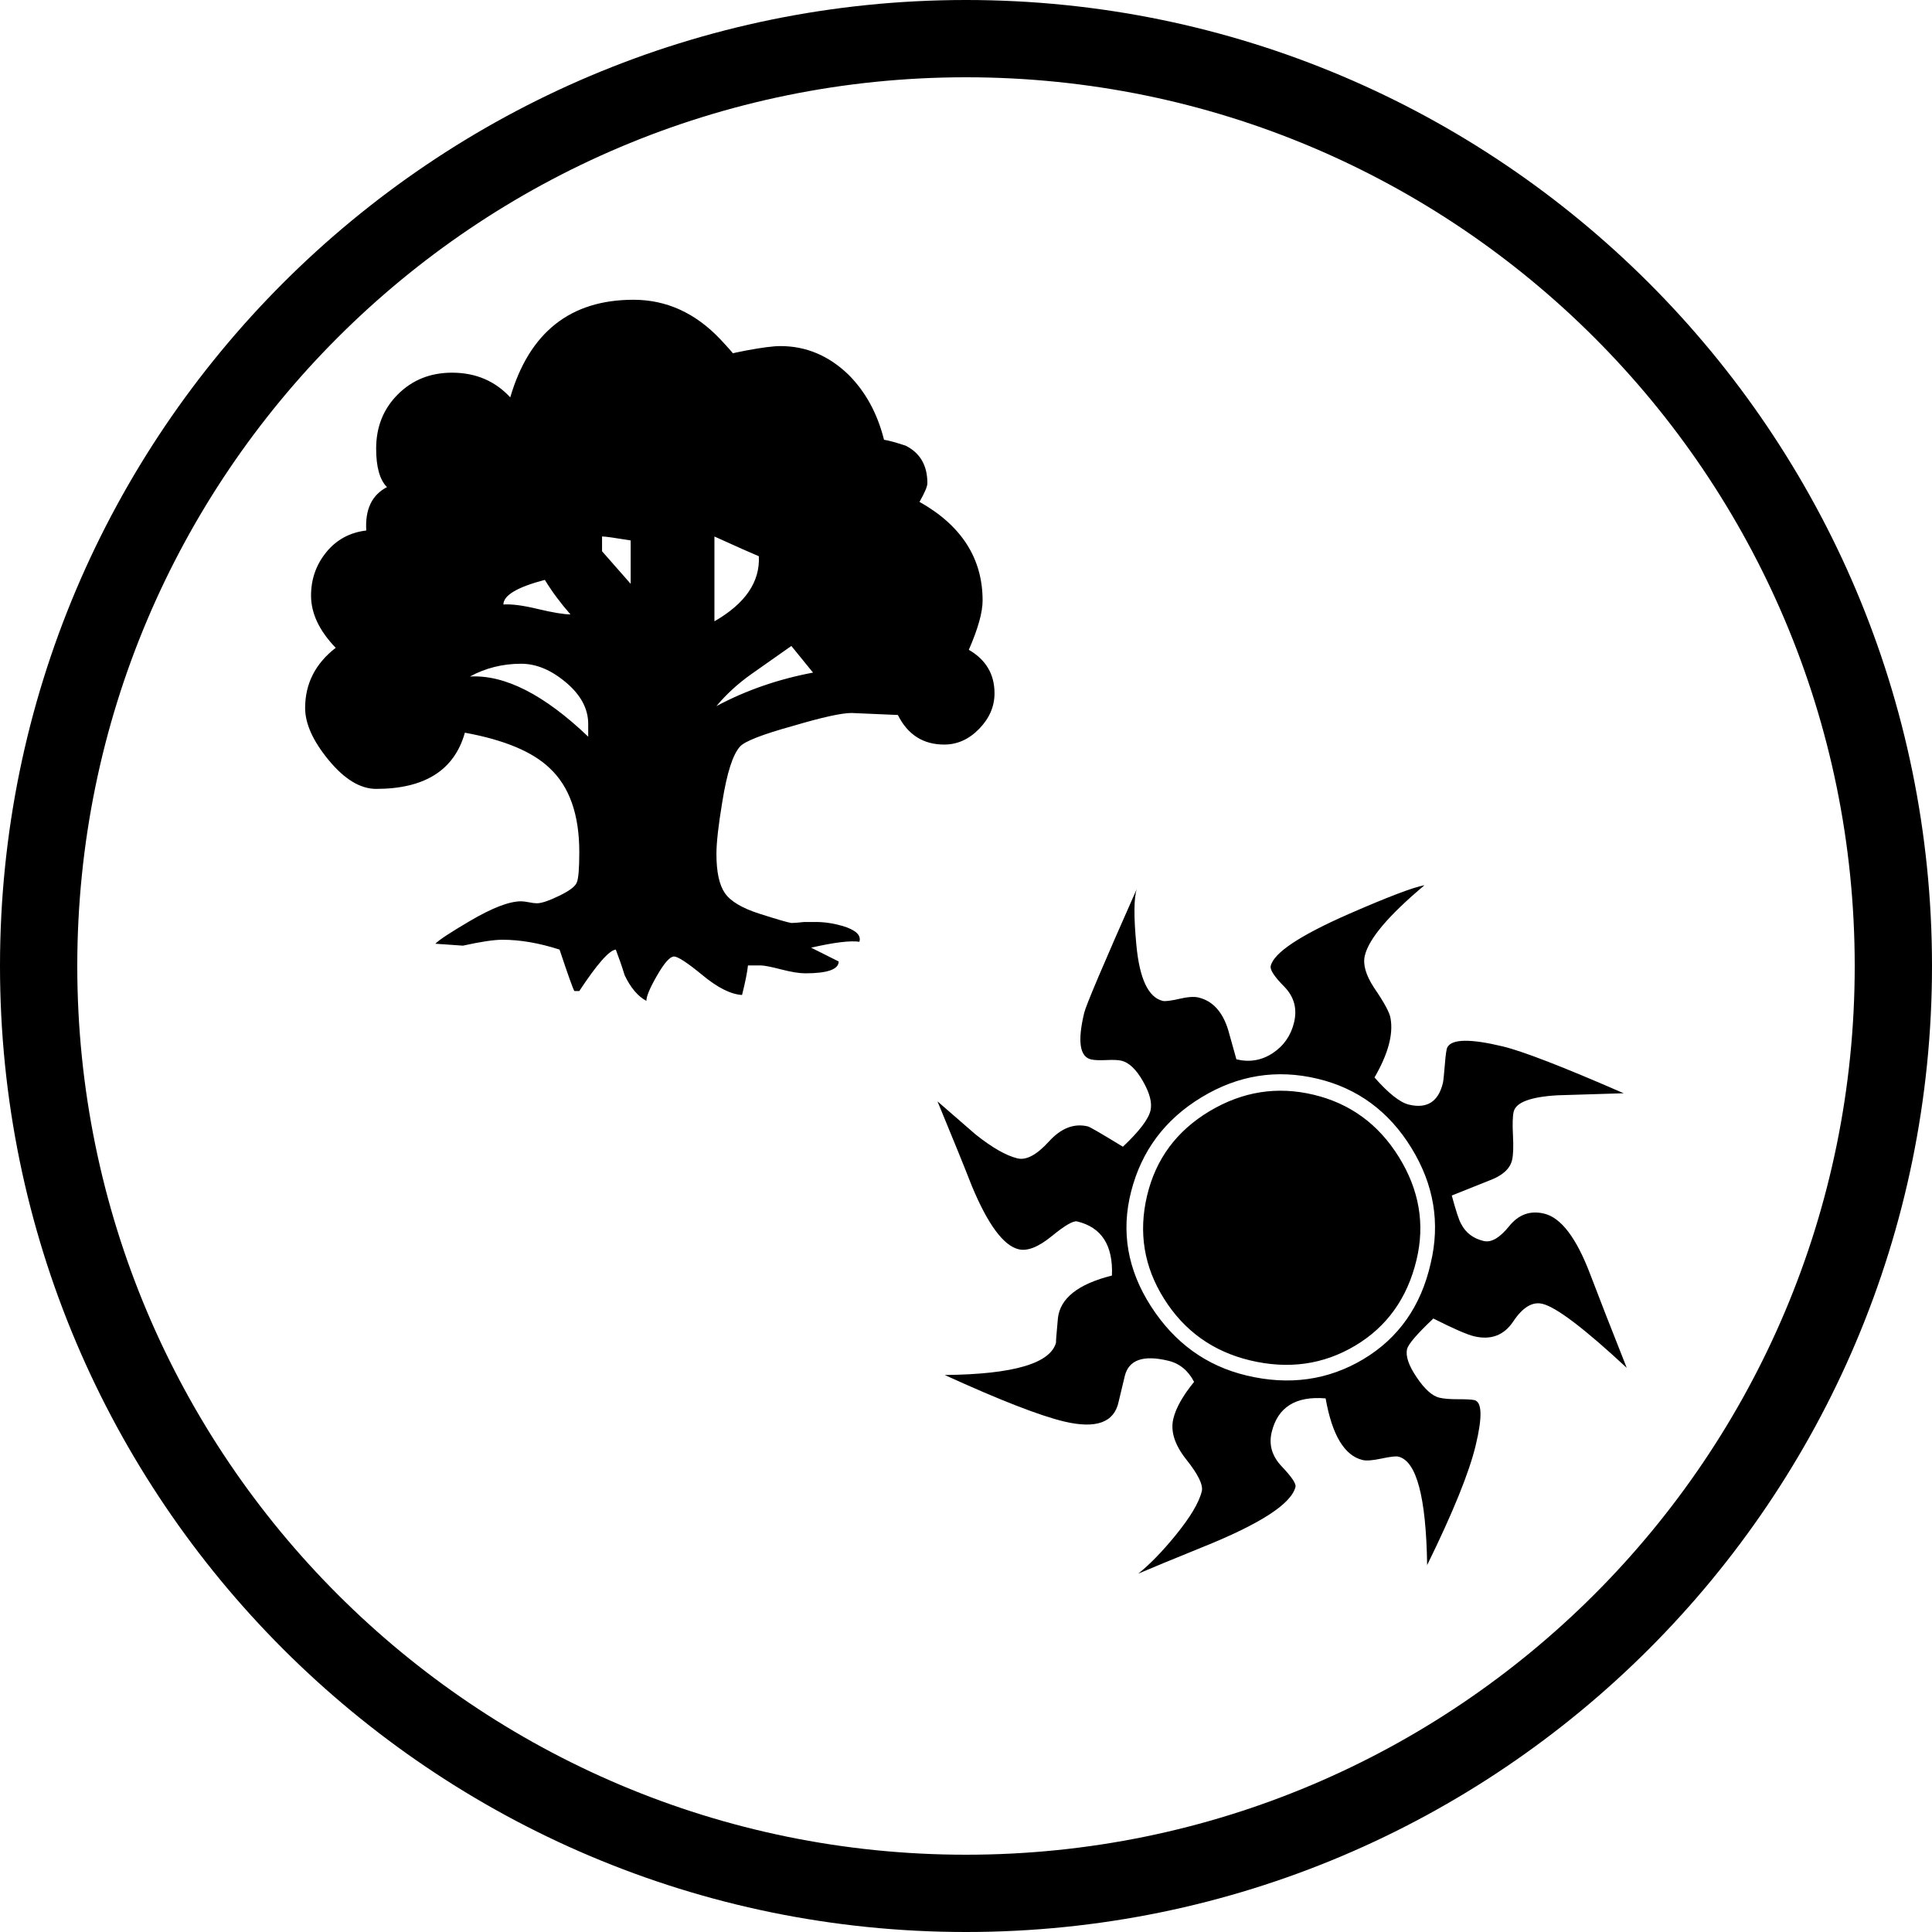
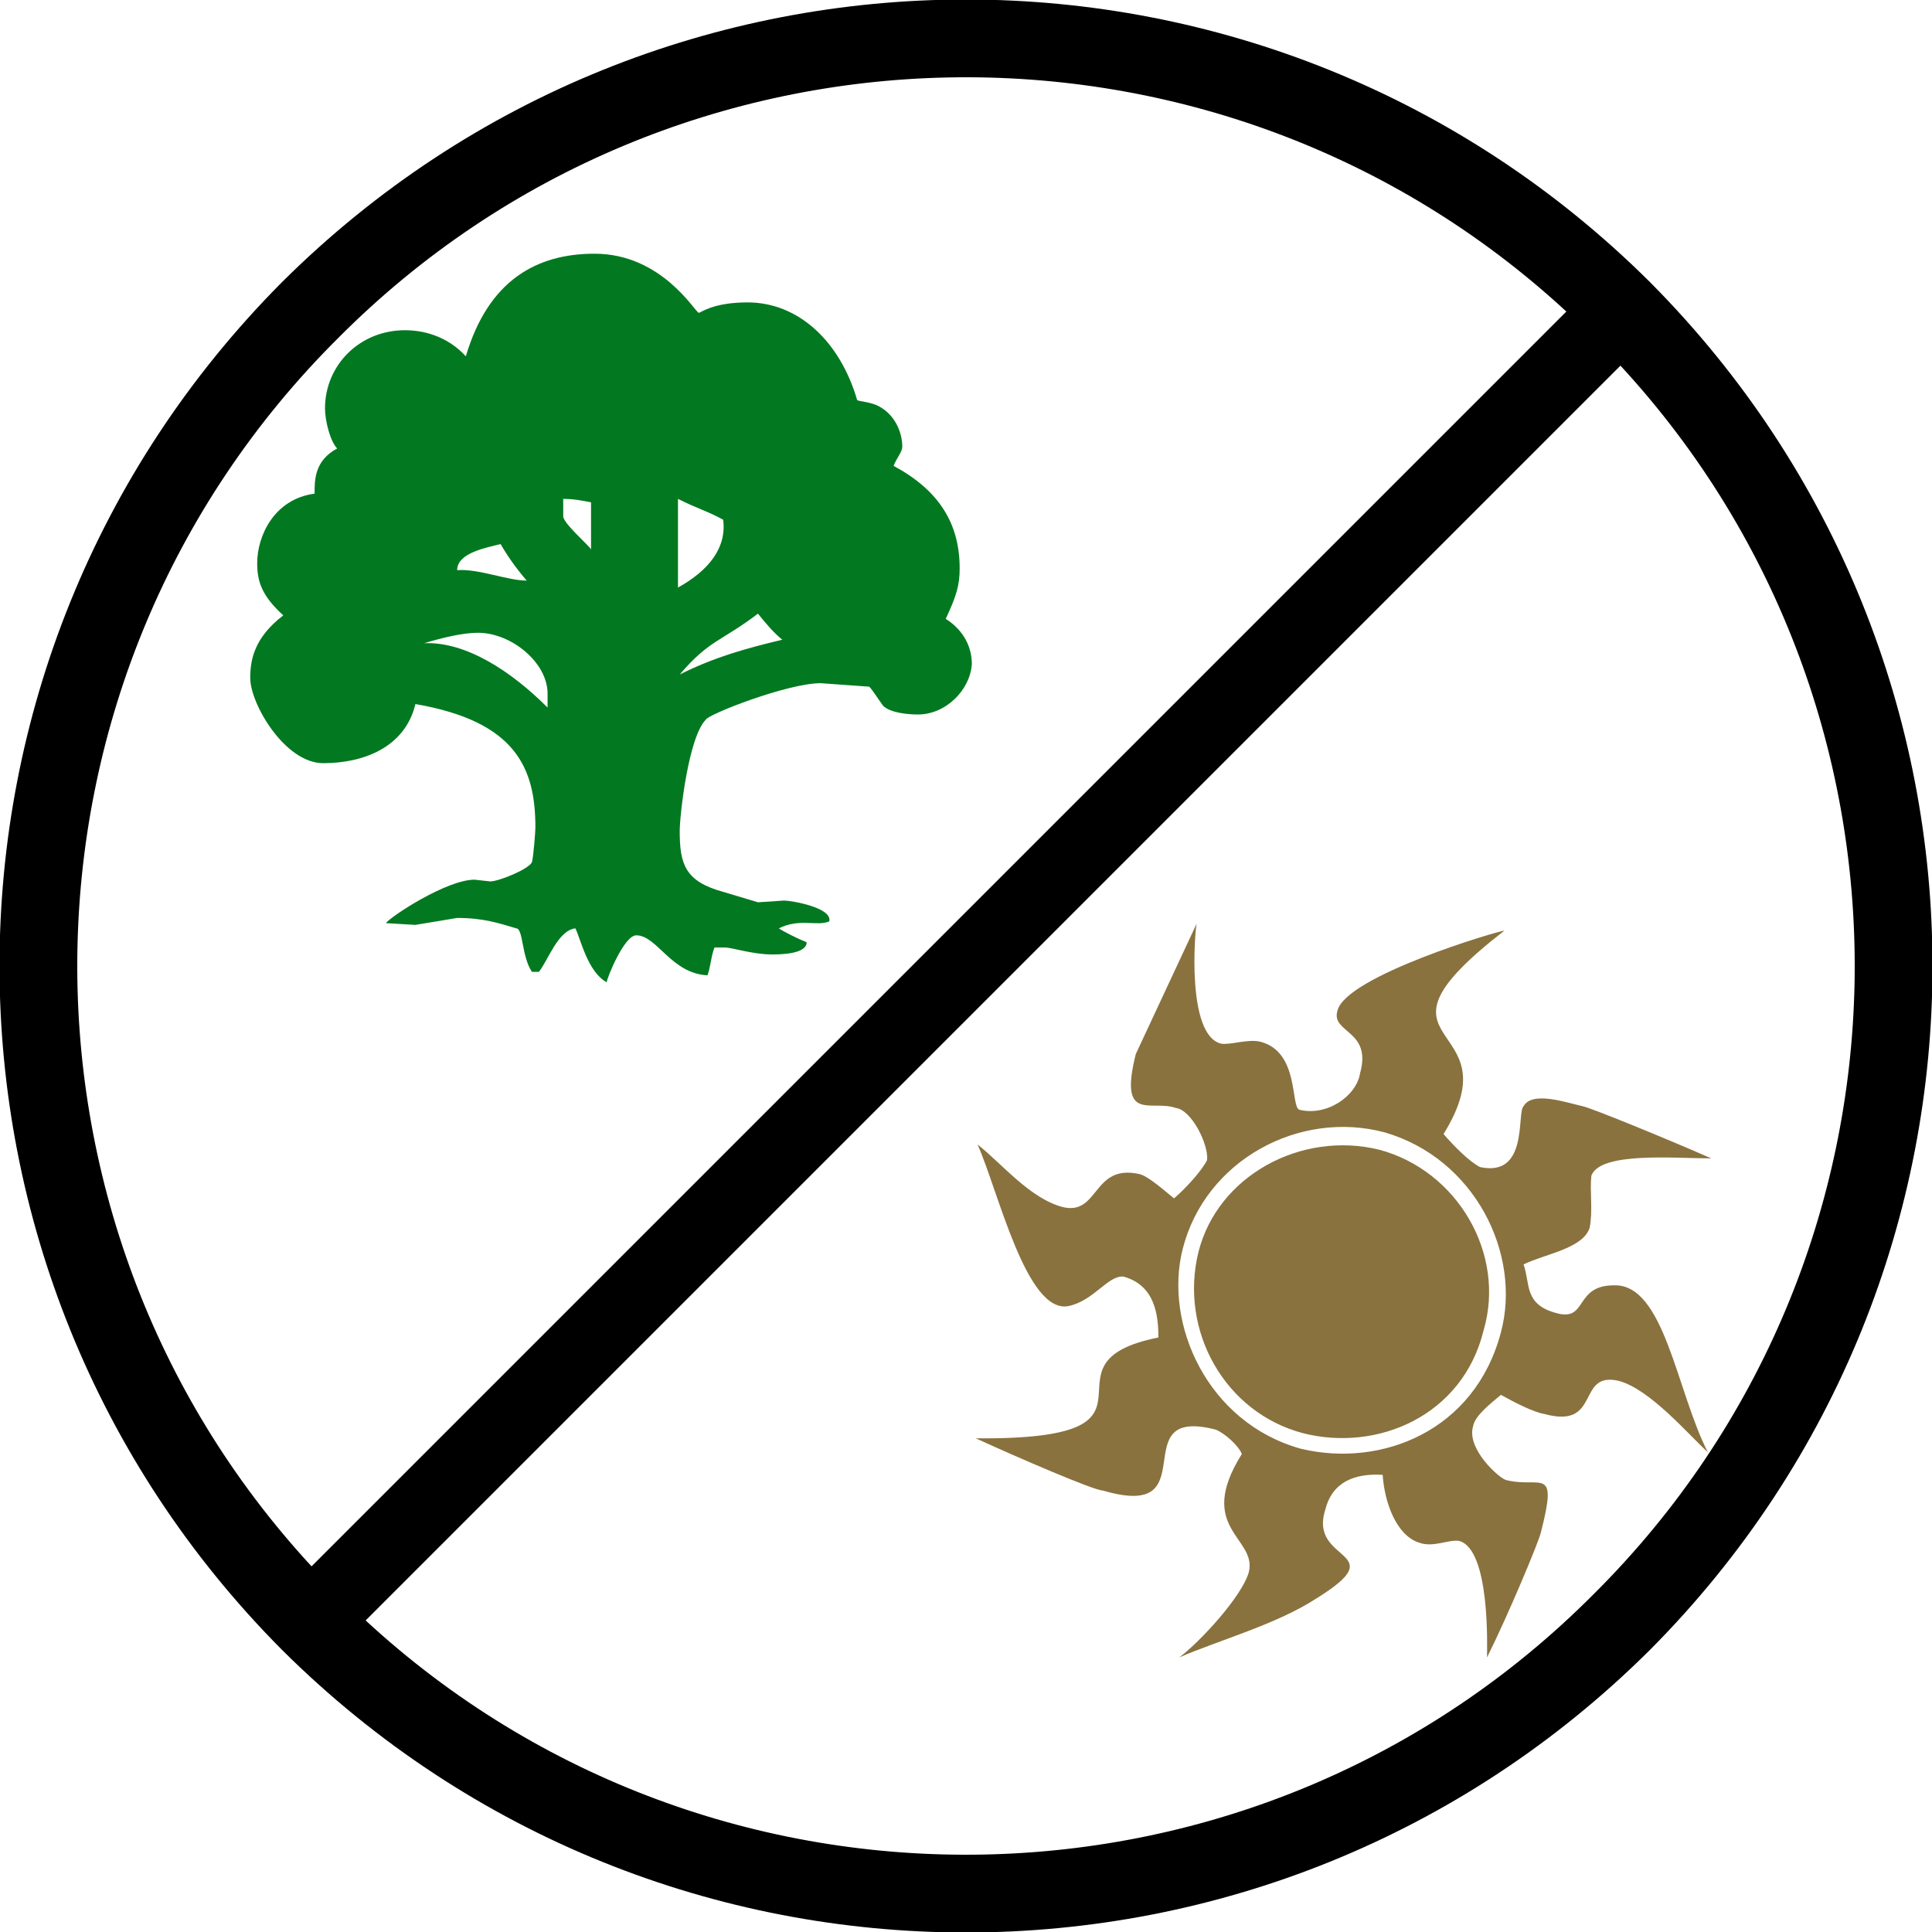
<svg xmlns="http://www.w3.org/2000/svg" version="1.1" viewBox="0 0 100 100">
  <g>
    <g>
-       <path d="M50,100c27.6,0,50-22.4,50-50s-22.4-50-50-50s-50,22.4-50,50s22.4,50,50,50ZM50,96c-25.4,0-46-20.6-46-46s20.6-46,46-46s46,20.6,46,46s-20.6,46-46,46Z" fill="#000000" />
+       <path d="M14.6,85.4c19.6,19.5,51.2,19.5,70.8,0c19.5-19.6,19.5-51.2,0-70.8c-19.6-19.5-51.2-19.5-70.8,0c-19.5,19.6-19.5,51.2,0,70.8ZM81.074,16.126l-64.948,64.948c-16.614-17.992-16.156-46.142,1.374-63.574c17.432-17.53,45.582-17.988,63.574-1.374ZM18.926,83.874l64.948-64.948c16.614,17.992,16.156,46.142-1.374,63.574c-17.432,17.53-45.582,17.988-63.574,1.374Z" />
    </g>
-     <g>
-       <g>
-         <path d="M88 73.111c-2.436-2.264-4.054-3.491-4.848-3.682-.576-.139-1.135.198-1.672 1.004-.537.809-1.291 1.094-2.268.86-.396-.095-1.175-.435-2.334-1.019-.938.886-1.441 1.472-1.511 1.759-.095.399.089.938.551 1.622.46.683.894 1.072 1.301 1.171.257.062.621.091 1.09.089.468-.001.777.016.927.051.443.104.469.971.078 2.596-.37 1.554-1.302 3.854-2.793 6.893-.059-3.909-.61-5.99-1.656-6.238-.145-.035-.469.004-.972.111-.505.107-.864.137-1.08.084-1.048-.25-1.758-1.434-2.131-3.545-1.723-.146-2.757.506-3.103 1.949-.174.726.023 1.383.589 1.975.563.592.823.98.782 1.16-.233.977-2.021 2.134-5.356 3.474-1.776.722-3.007 1.228-3.688 1.522.659-.528 1.369-1.256 2.127-2.182.862-1.057 1.371-1.906 1.528-2.559.086-.359-.209-.967-.884-1.814-.676-.849-.926-1.634-.753-2.355.146-.614.543-1.321 1.194-2.12-.341-.653-.835-1.06-1.485-1.215-1.444-.349-2.279-.05-2.504.89l-.35 1.463c-.25 1.2-1.296 1.579-3.138 1.141-1.409-.338-3.696-1.229-6.864-2.674 3.981-.039 6.118-.674 6.411-1.903-.032.146-.003-.306.097-1.353.122-1.152 1.16-1.975 3.108-2.463.072-1.738-.594-2.777-2.004-3.113-.216-.053-.705.231-1.463.851-.761.621-1.393.872-1.898.75-.867-.205-1.763-1.413-2.684-3.62-.427-1.095-1.088-2.723-1.983-4.886.727.633 1.453 1.267 2.182 1.896.963.768 1.77 1.227 2.419 1.383.506.121 1.108-.203 1.808-.972.699-.769 1.446-1.058 2.24-.866.111.026.78.414 2.013 1.168.937-.883 1.466-1.576 1.588-2.082.102-.435-.04-.994-.431-1.679-.39-.687-.802-1.079-1.235-1.185-.181-.045-.473-.057-.878-.038-.405.019-.698.005-.879-.038-.649-.157-.781-1.045-.392-2.671.102-.435 1.11-2.81 3.022-7.124-.166.531-.173 1.602-.021 3.203.181 1.953.687 3.025 1.518 3.228.144.032.459-.007.946-.118.485-.113.852-.14 1.104-.08.83.199 1.404.834 1.723 1.902l.463 1.655c.758.183 1.455.063 2.09-.357.636-.422 1.046-1.011 1.227-1.769.189-.795 0-1.479-.568-2.057-.569-.574-.829-.972-.775-1.188.181-.758 1.68-1.755 4.495-2.99 2.26-.986 3.709-1.537 4.349-1.652-2.054 1.726-3.199 3.071-3.432 4.049-.121.506.055 1.121.531 1.847.595.867.912 1.459.95 1.772.161.916-.146 2.045-.925 3.389.811.92 1.47 1.438 1.977 1.561 1.045.25 1.699-.166 1.958-1.25.026-.109.063-.462.112-1.062.046-.599.098-.931.151-.995.266-.471 1.319-.486 3.161-.045 1.156.275 3.479 1.175 6.973 2.699-.847.025-2.116.064-3.809.117-1.55.09-2.389.404-2.519.945-.06.254-.074.708-.04 1.364.034.657.017 1.132-.053 1.419-.12.507-.559.896-1.312 1.175l-2.155.861c.245.897.42 1.437.531 1.616.259.518.692.854 1.306 1 .434.104.922-.182 1.465-.854.542-.672 1.212-.913 2.007-.722.975.231 1.861 1.397 2.657 3.498.446 1.179 1.144 2.968 2.097 5.373zm-11.274-6.019c.552-2.313.184-4.521-1.108-6.625s-3.094-3.433-5.404-3.984c-2.348-.561-4.573-.205-6.671 1.07-2.099 1.27-3.448 3.077-4.046 5.415-.59 2.302-.21 4.505 1.141 6.604 1.35 2.097 3.18 3.425 5.493 3.978 2.454.587 4.697.272 6.725-.94 2.026-1.214 3.316-3.055 3.87-5.518zm-.815-.196c-.526 2.203-1.703 3.851-3.53 4.939-1.826 1.09-3.843 1.373-6.044.846-2.131-.512-3.777-1.687-4.94-3.533-1.163-1.842-1.489-3.828-.979-5.959.503-2.096 1.698-3.709 3.592-4.842 1.896-1.131 3.889-1.445 5.984-.943 2.094.5 3.727 1.691 4.898 3.576 1.171 1.887 1.512 3.858 1.019 5.916zm-24.271-32.582c0 .758-.293 1.438-.879 2.043-.586.604-1.258.908-2.016.908-1.207 0-2.098-.567-2.663-1.701l-2.666-.115c-.568 0-1.685.246-3.346.738-1.777.49-2.798.89-3.064 1.19-.414.452-.755 1.513-1.02 3.175-.228 1.361-.339 2.364-.339 3.008 0 1.021.16 1.769.48 2.239.321.474.984.87 1.984 1.191 1.001.319 1.616.501 1.844.536.151 0 .396-.018.737-.057h.681c.491 0 1.001.077 1.532.229.755.229 1.077.529.965.908-.531-.076-1.456.037-2.778.34l1.586.794c0 .454-.643.681-1.928.681-.342 0-.805-.076-1.39-.227-.587-.152-.975-.227-1.163-.227h-.736c-.039.377-.151.943-.341 1.7-.645-.039-1.399-.416-2.27-1.136-.87-.717-1.418-1.077-1.643-1.077-.228 0-.551.36-.965 1.077-.417.72-.624 1.211-.624 1.476-.491-.265-.905-.756-1.249-1.476-.151-.491-.321-.982-.509-1.475-.379.039-1.077.832-2.099 2.383h-.284c-.076-.114-.36-.908-.852-2.383-1.172-.377-2.268-.566-3.288-.566-.491 0-1.249.115-2.27.34l-1.586-.111c.225-.229.888-.662 1.983-1.305 1.284-.756 2.269-1.135 2.949-1.135.112 0 .264.02.454.057.188.038.341.057.454.057.263 0 .689-.142 1.275-.427.586-.28.927-.536 1.019-.764.098-.228.145-.813.145-1.761 0-2.153-.568-3.76-1.703-4.819-.983-.944-2.608-1.625-4.877-2.04-.604 2.154-2.307 3.232-5.103 3.232-.909 0-1.815-.549-2.723-1.646-.905-1.096-1.361-2.098-1.361-3.005 0-1.399.586-2.554 1.758-3.462-.944-.98-1.418-1.982-1.418-3.004 0-.947.292-1.777.879-2.498.586-.717 1.353-1.133 2.297-1.245-.074-1.211.321-2.042 1.191-2.496-.416-.416-.623-1.153-.623-2.211 0-1.247.414-2.288 1.247-3.119.83-.833 1.872-1.25 3.117-1.25 1.363 0 2.479.478 3.348 1.42 1.098-3.743 3.459-5.614 7.089-5.614 1.89 0 3.554.756 4.99 2.269.53.567.793.87.793.907-.452 0-.225-.086.681-.256.909-.17 1.568-.256 1.986-.256 1.474 0 2.778.549 3.915 1.646.982.982 1.663 2.229 2.042 3.742.263.039.679.152 1.246.34.831.419 1.248 1.135 1.248 2.156 0 .188-.152.549-.454 1.076 2.419 1.361 3.63 3.252 3.63 5.674 0 .679-.265 1.625-.793 2.834.986.571 1.478 1.405 1.478 2.498zm-23.367 2.497v-.734c0-.87-.425-1.665-1.276-2.383-.851-.717-1.71-1.077-2.58-1.077-1.06 0-2.042.243-2.949.735 2.004-.114 4.272 1.041 6.805 3.459zm-1.021-7.032c-.566-.645-1.058-1.305-1.474-1.985-1.589.417-2.382.89-2.382 1.417.452-.035 1.115.048 1.983.258.87.207 1.496.31 1.873.31zm3.463-1.758v-2.496c-.91-.149-1.459-.228-1.646-.228v.851l1.646 1.873zm7.371-1.587c-.454-.189-1.305-.567-2.554-1.135v4.877c1.779-1.022 2.628-2.27 2.554-3.742zm3.116 6.692l-1.246-1.532c-.755.53-1.521 1.067-2.298 1.617-.775.549-1.445 1.162-2.011 1.842 1.699-.908 3.554-1.549 5.555-1.927z" fill="#000000" transform="translate(50, 50) scale(0.9) translate(-50, -50)" />
-       </g>
+     <g transform="translate(32.32, 32.32) scale(0.9) translate(-32.32, -32.32)">
+       <path d="M49.2,37.5c-0.6,0-1.6-0.1-2-0.5c-0.3-0.4-0.6-0.9-0.8-1.1l-2.8-0.2c-1.9,0-6.5,1.8-6.6,2.1c-1,1-1.5,5.5-1.5,6.4c0,1.9,0.3,2.9,2.5,3.5l2,0.6l1.5-0.1c0.4,0,2.8,0.4,2.6,1.2c-0.7,0.3-1.7-0.2-2.9,0.4c0.3,0.2,1.1,0.6,1.6,0.8c0,0.7-1.6,0.7-2,0.7c-1.1,0-2.3-0.4-2.7-0.4h-0.6c-0.2,0.5-0.2,1-0.4,1.6c-2.1-0.1-2.9-2.3-4.1-2.3c-0.7,0-1.7,2.5-1.7,2.7c-1.1-0.6-1.5-2.5-1.8-3.1c-1,0.1-1.6,1.9-2.1,2.5h-0.4c-0.6-0.9-0.5-2.5-0.9-2.5c-1-0.3-1.9-0.6-3.4-0.6l-2.4,0.4l-1.7-0.1c0.3-0.4,3.5-2.5,5.1-2.5l0.9,0.1c0.5,0,2.2-0.7,2.4-1.1c0.1-0.4,0.2-1.8,0.2-2c0-3.4-1.1-6.1-6.9-7.1c-0.6,2.5-3,3.4-5.3,3.4c-2.2,0-4.2-3.4-4.2-4.9c0-1,0.2-2.3,1.9-3.6c-1.2-1.1-1.5-1.9-1.5-3c0-1.6,1-3.7,3.3-4c0-0.8,0-1.9,1.3-2.6c-0.4-0.4-0.7-1.6-0.7-2.3c0-2.5,2-4.5,4.6-4.5c1,0,2.4,0.3,3.5,1.5c1.3-4.4,4.1-5.9,7.4-5.9c3.9,0,5.8,3.4,6,3.4c0.1,0,0.8-0.6,2.8-0.6c2.9,0,5.3,2.2,6.3,5.6c0,0.1,0.8,0.1,1.3,0.4c0.9,0.5,1.3,1.5,1.3,2.3c0,0.3-0.3,0.6-0.5,1.1c2.6,1.4,3.8,3.3,3.8,5.9c0,1-0.2,1.6-0.8,2.9c1.1,0.7,1.5,1.7,1.5,2.6c-0.1,1.5-1.5,2.9-3.1,2.9ZM27.9,37.1v-0.8c0-1.8-2.1-3.5-4-3.5c-0.9,0-2.1,0.3-3.1,0.6c2.4-0.1,5,1.6,7.1,3.7ZM25.2,27.7c-0.8,0.2-2.5,0.5-2.5,1.5c1.2-0.1,2.9,0.6,4,0.6c-0.6-0.7-1.1-1.4-1.5-2.1ZM30.4,28v-2.7c-0.5-0.1-1-0.2-1.6-0.2v1c0,0.4,1.4,1.6,1.6,1.9ZM35.4,25.1v5.1c1.8-1,2.8-2.3,2.6-3.9c-0.9-0.5-1.4-0.6-2.6-1.2ZM40,31.7c-2.1,1.6-2.8,1.5-4.5,3.5c2-1,3.8-1.5,5.9-2c-0.5-0.4-1-1-1.4-1.5Z" fill="#027920" />
+     </g>
+     <g transform="translate(67.68, 67.68) scale(0.9) translate(-67.68, -67.68)">
+       <path d="M85.6,71.9c-2.5-0.6-1,2.8-4.3,1.9c-0.6-0.1-1.6-0.6-2.5-1.1c-0.6,0.5-1.5,1.2-1.6,1.8c-0.4,1.3,1.5,3,1.9,3.1c2,0.5,3-0.9,2,3c-0.1,0.5-1.9,4.8-3.1,7.2c0-0.5,0.2-6.2-1.6-6.7c-0.6-0.1-1.5,0.4-2.3,0.1c-1.3-0.4-2-2.3-2.1-3.9c-1.6-0.1-2.9,0.4-3.3,2c-1,3.1,4,2.3-0.5,5.1c-2.3,1.5-5.6,2.4-7.9,3.4c1.2-0.9,3.6-3.5,4-4.9c0.5-2-3.1-2.5-0.4-6.8c-0.2-0.5-1-1.2-1.5-1.4c-5.4-1.4-0.4,5.3-6.5,3.5c-0.5,0-4.9-1.9-7.3-3c12.3,0.1,3-4.3,10.5-5.8c0-1.3-0.2-3-2-3.5c-0.9-0.1-1.7,1.4-3.2,1.7c-2.4,0.4-4-6.6-5.2-9.3c1.4,1.1,3,3.1,4.9,3.6c2.1,0.5,1.7-2.5,4.4-1.9c0.5,0.1,1.5,1,2,1.4c0.7-0.6,1.6-1.6,1.9-2.2c0.1-0.9-0.9-2.9-1.8-3c-1.4-0.5-3.3,0.9-2.3-3.1l3.5-7.5c-0.1,0.4-0.6,6.4,1.4,6.9c0.5,0.1,1.6-0.3,2.3-0.1c2.2,0.6,1.7,3.7,2.2,3.9c1.6,0.4,3.3-0.8,3.5-2.1c0.7-2.5-1.7-2.3-1.3-3.6c0.5-2,9.3-4.6,9.6-4.6c-8.9,6.9,0.7,4.9-3.5,11.7c0.6,0.7,1.5,1.6,2.1,1.9c2.8,0.6,2.1-3.1,2.5-3.5c0.5-0.9,2.5-0.2,3.4,0c0.5,0.1,4.9,1.9,7.4,3c-2.1,0-6.4-0.4-6.9,1c-0.1,0.9,0.1,2-0.1,3c-0.4,1.2-2.6,1.5-3.8,2.1c0.4,1.1,0,2.3,1.9,2.8c1.8,0.5,1-1.6,3.3-1.6c2.9-0.1,3.6,6.1,5.4,9.6c-1.1-1-3.3-3.6-5.1-4.1ZM72.1,57.6c-4.9-1.3-10.3,1.6-11.6,6.7c-1.1,4.3,1.4,10,6.8,11.5c4.6,1.1,10-1,11.5-6.7c1.2-4.5-1.5-10-6.7-11.5ZM67.4,74.9c-4.5-1.2-7.1-5.9-6-10.4c1.1-4.4,5.9-7,10.4-5.9c4.5,1.2,7.3,6,6,10.4c-1.2,4.9-6.1,7-10.4,5.9Z" fill="#89723E" />
    </g>
  </g>
</svg>
